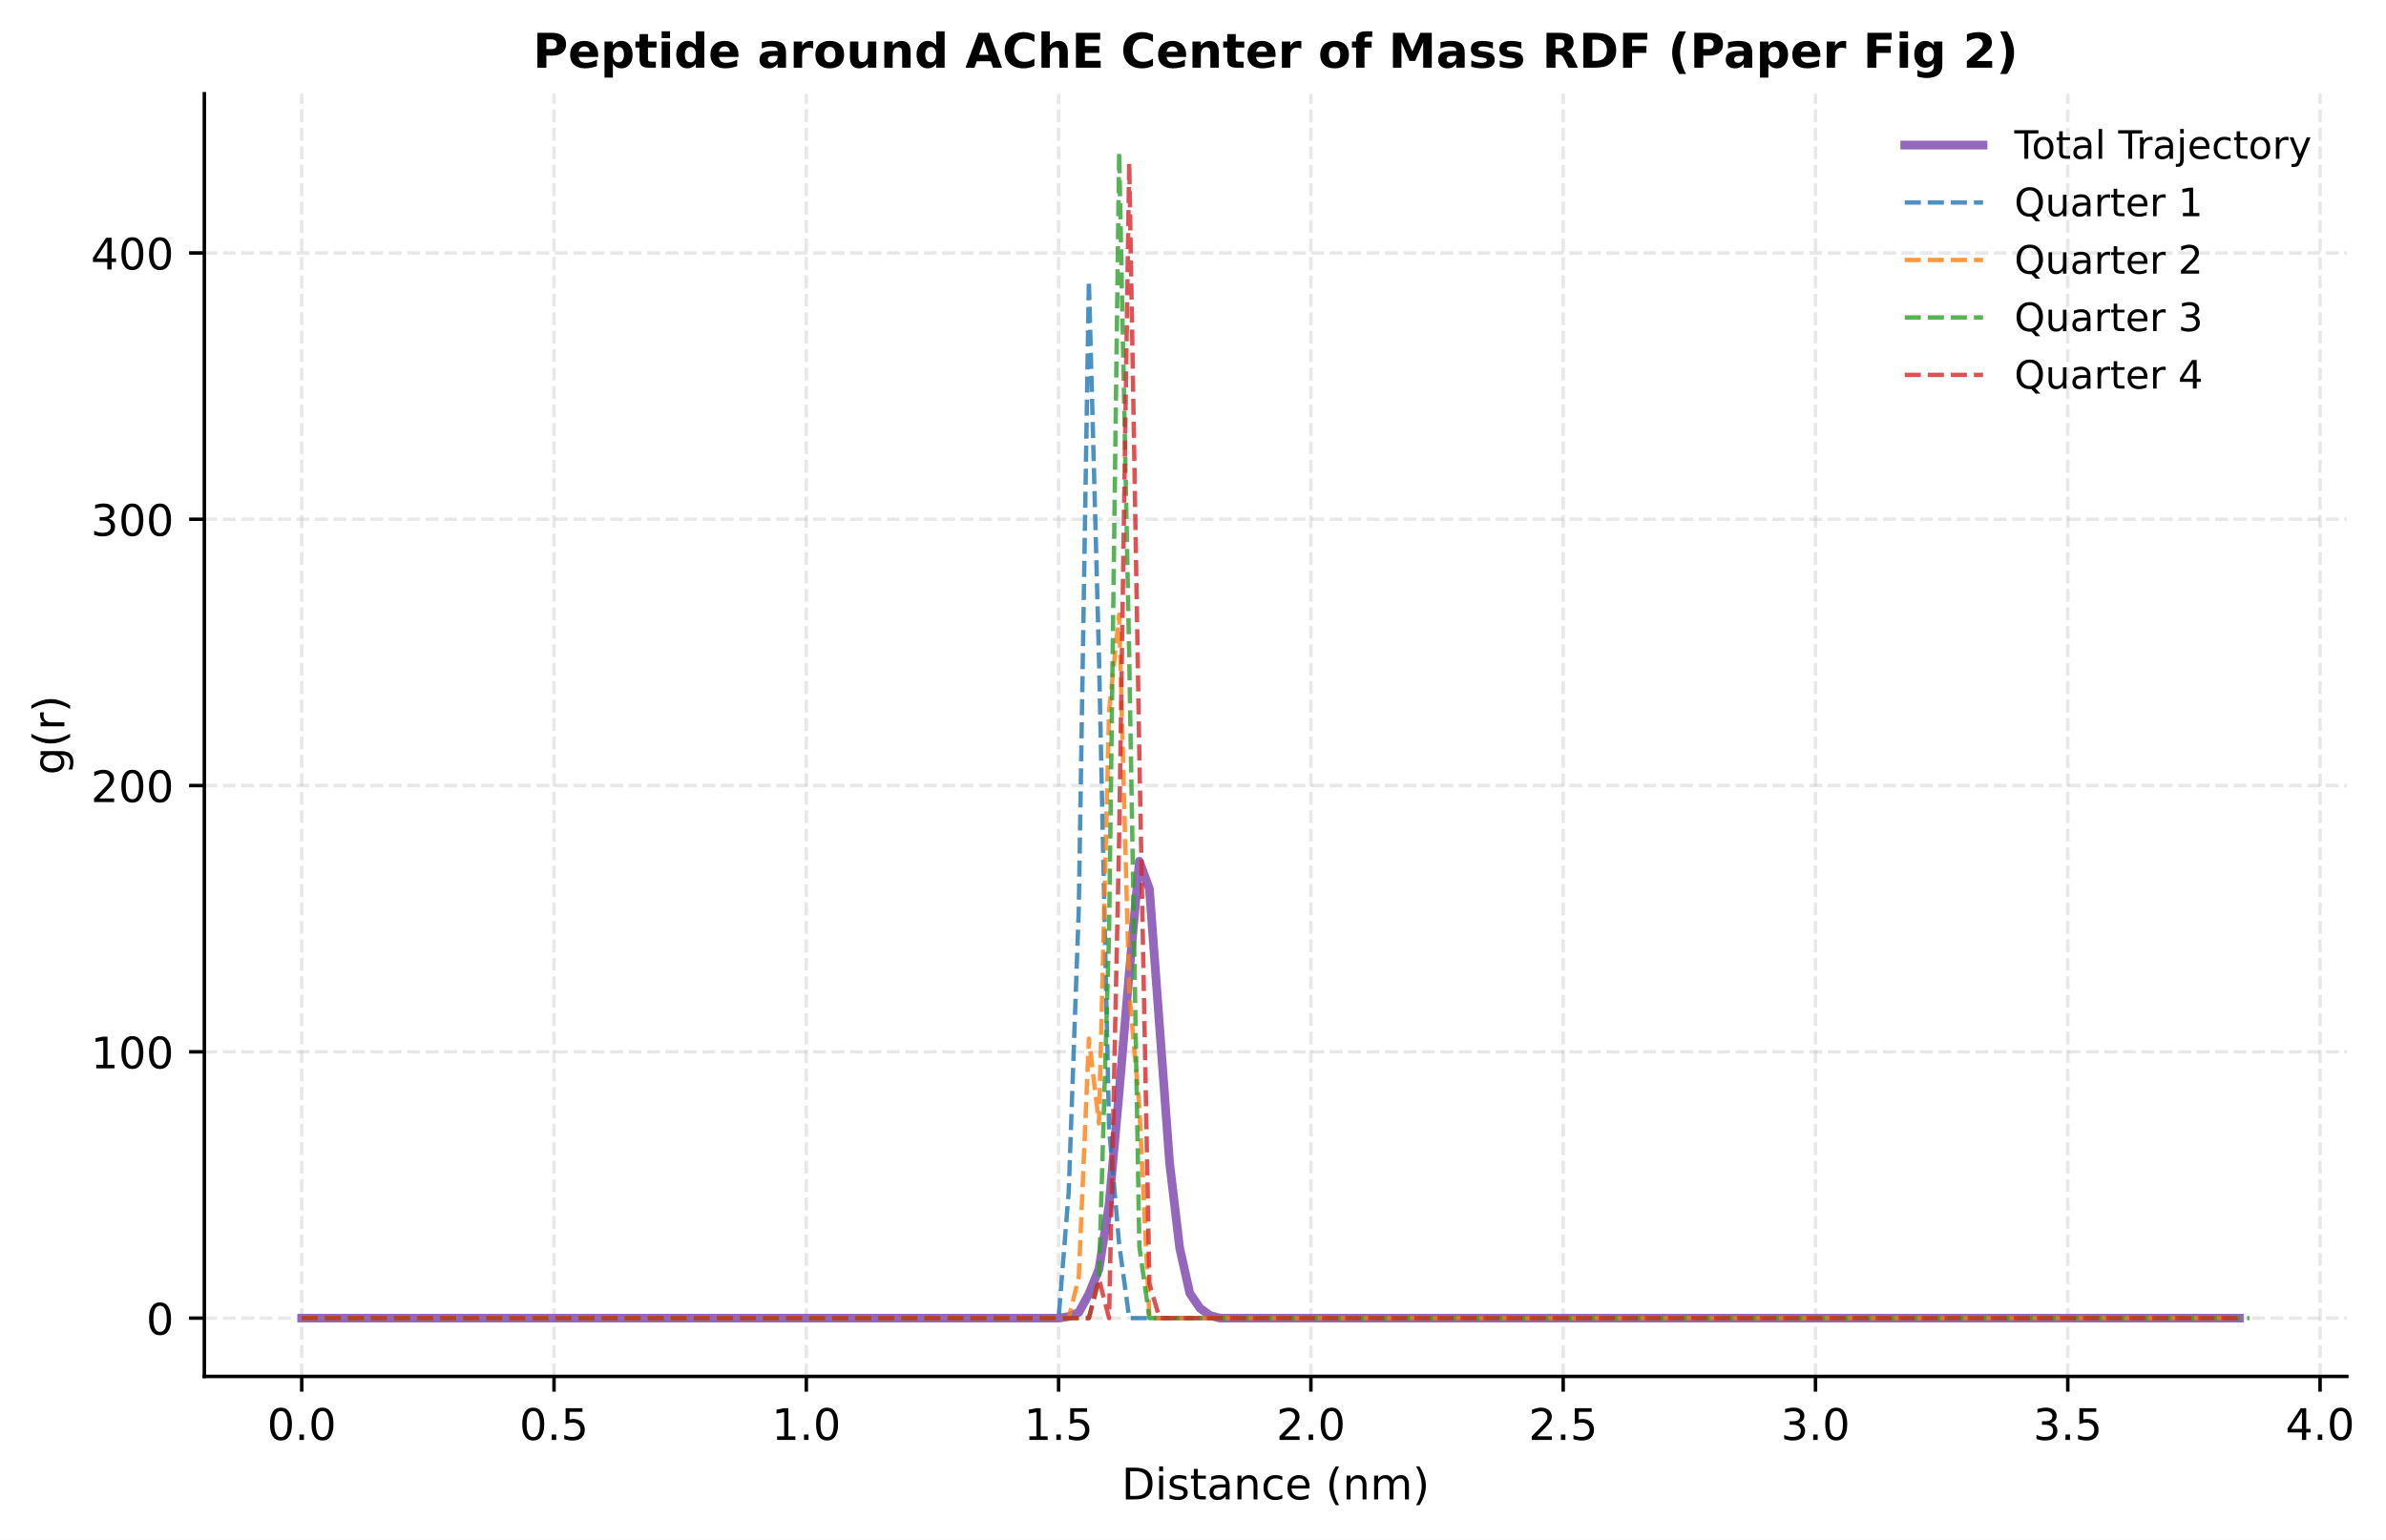
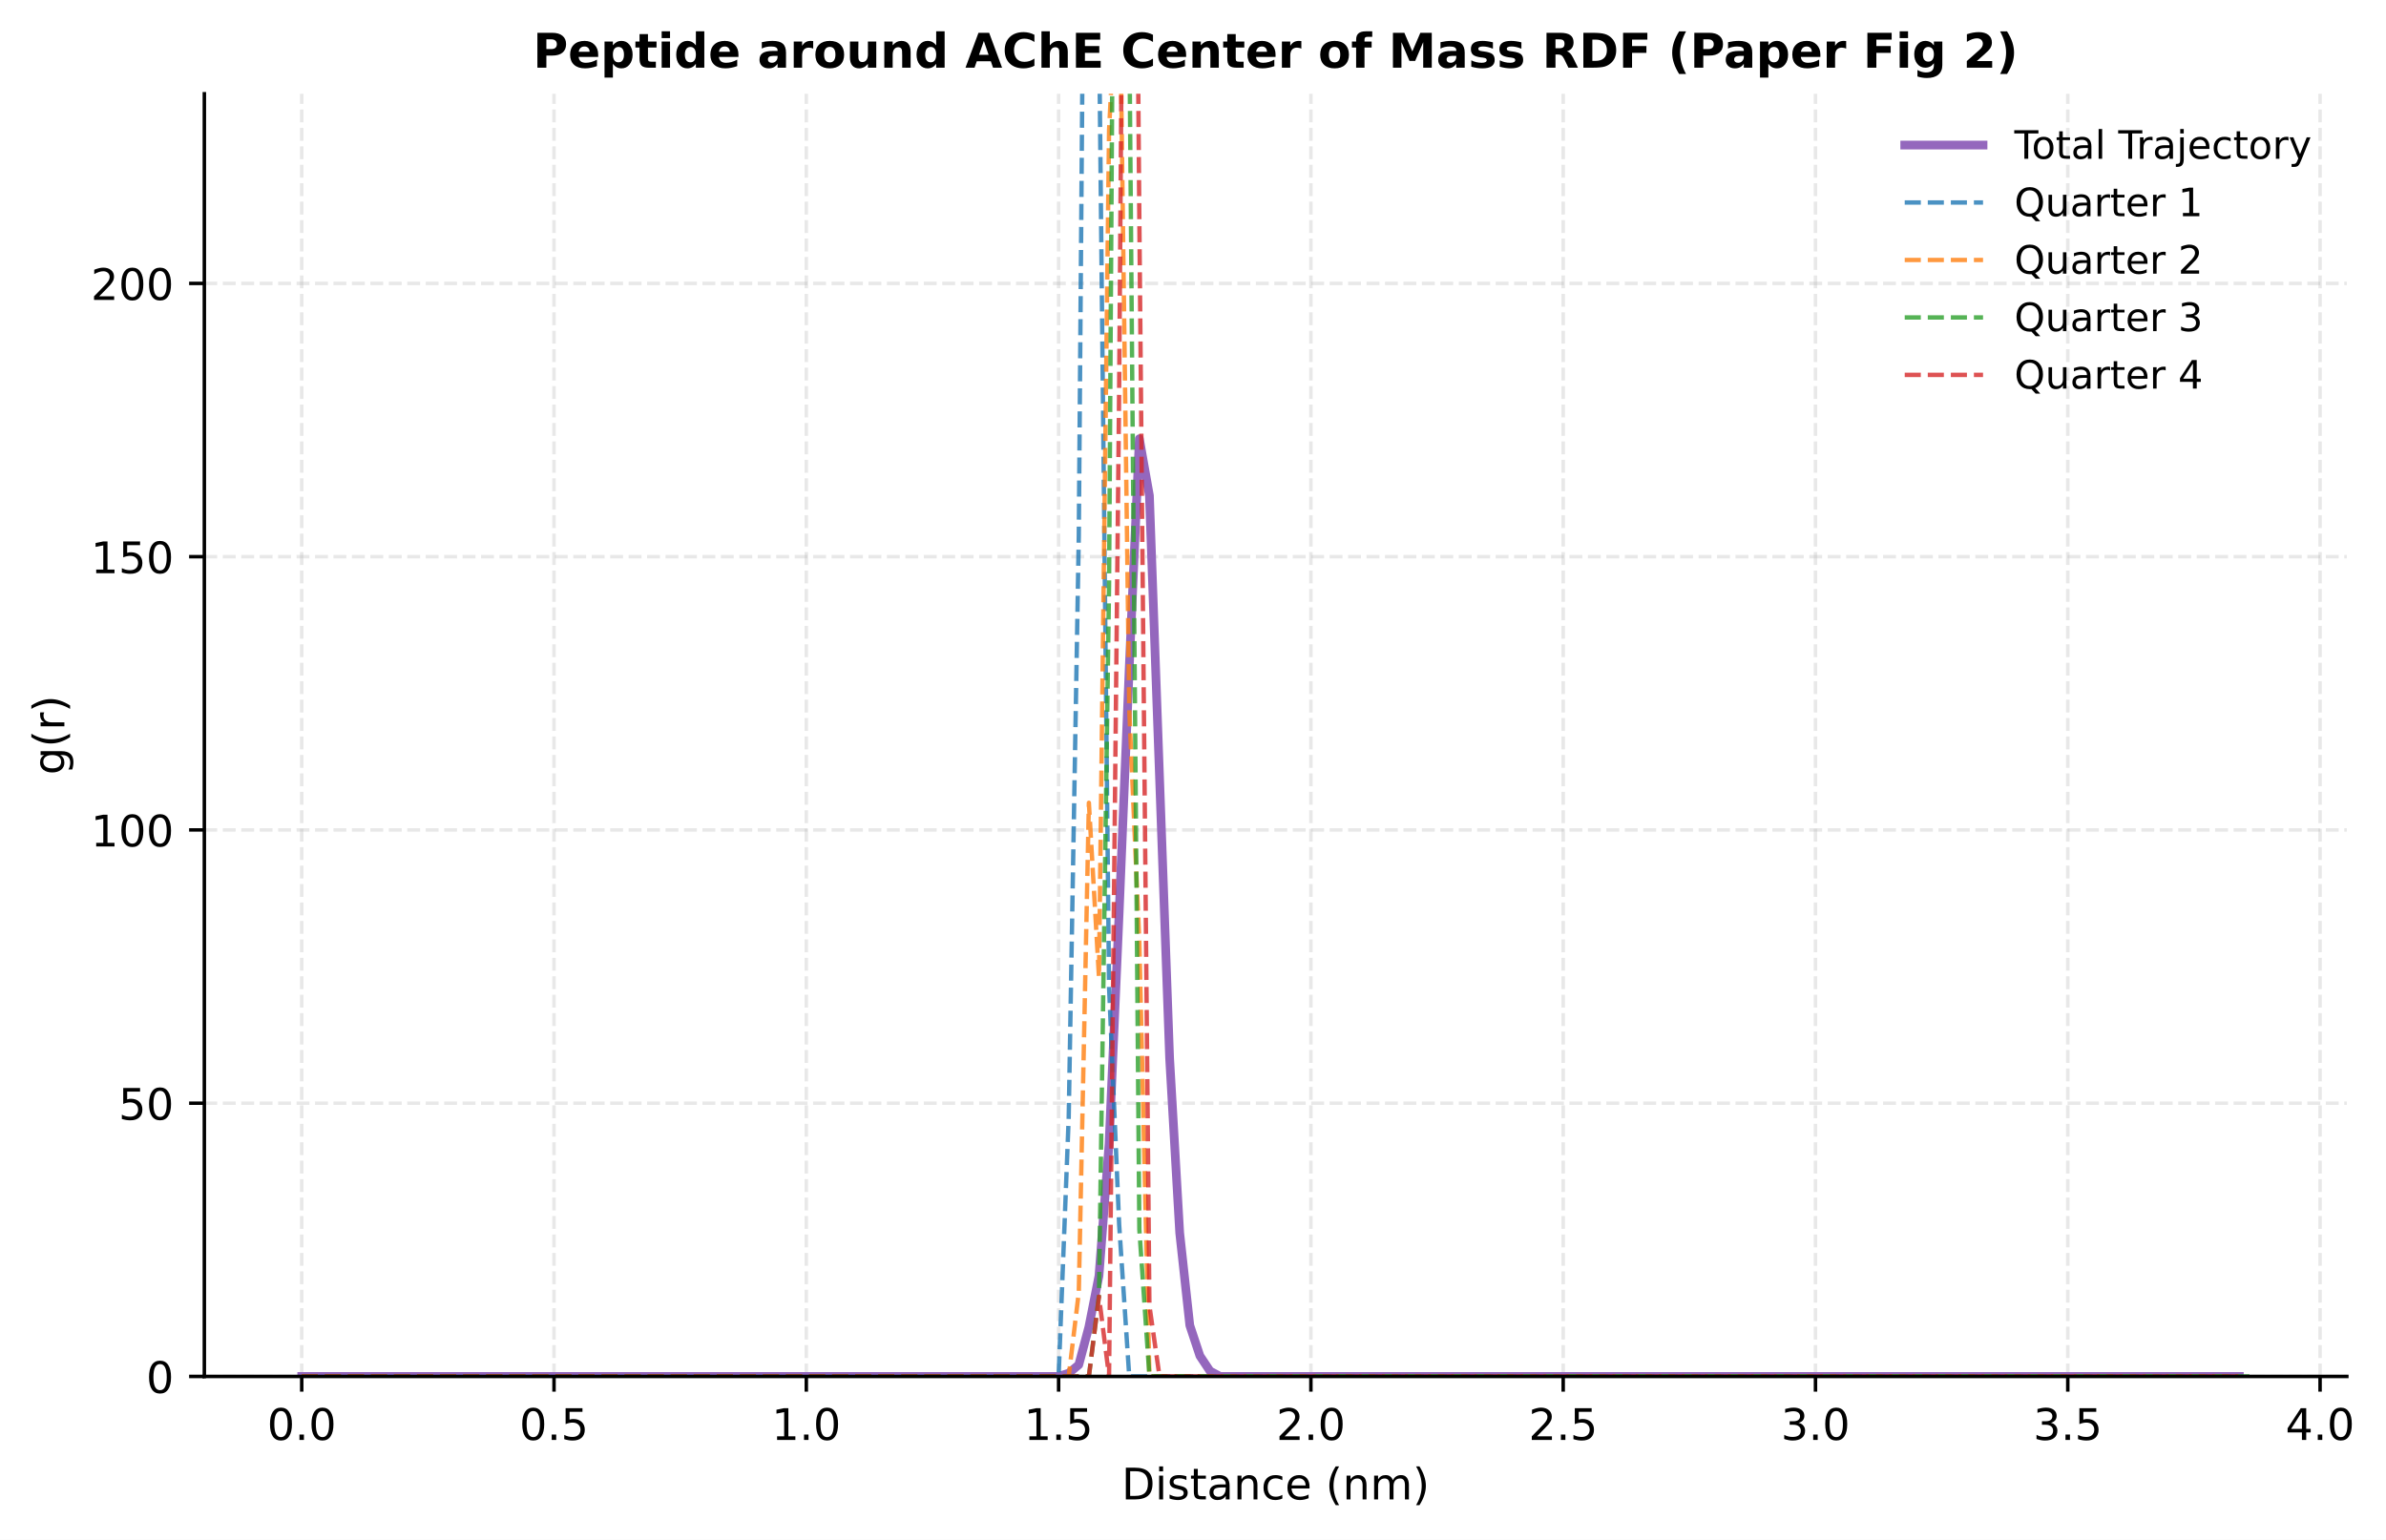
<svg xmlns="http://www.w3.org/2000/svg" xmlns:xlink="http://www.w3.org/1999/xlink" width="548.4pt" height="354pt" viewBox="0 0 548.4 354" version="1.1">
  <defs>
    <style type="text/css">*{stroke-linejoin: round; stroke-linecap: butt}</style>
  </defs>
  <g id="figure_1">
    <g id="patch_1">
      <path d="M 0 354  L 548.4 354  L 548.4 0  L 0 0  z " style="fill: #ffffff" />
    </g>
    <g id="axes_1">
      <g id="patch_2">
        <path d="M 46.966 316.443  L 539.395 316.443  L 539.395 21.558  L 46.966 21.558  z " style="fill: #ffffff" />
      </g>
      <g id="matplotlib.axis_1">
        <g id="xtick_1">
          <g id="line2d_1">
-             <path d="M 69.349 316.443  L 69.349 21.558  " clip-path="url(#pb5855a6ee6)" style="fill: none; stroke-dasharray: 2.96,1.28; stroke-dashoffset: 0; stroke: #b0b0b0; stroke-opacity: 0.3; stroke-width: 0.8" />
+             <path d="M 69.349 316.443  L 69.349 21.558  " clip-path="url(#pcc5f8fe5dd)" style="fill: none; stroke-dasharray: 2.96,1.28; stroke-dashoffset: 0; stroke: #b0b0b0; stroke-opacity: 0.3; stroke-width: 0.8" />
          </g>
          <g id="line2d_2">
            <defs>
-               <path id="mdcc3c07887" d="M 0 0  L 0 3.5  " style="stroke: #000000; stroke-width: 0.8" />
+               <path id="ma25ef4ce4c" d="M 0 0  L 0 3.5  " style="stroke: #000000; stroke-width: 0.8" />
            </defs>
            <g>
-               <use xlink:href="#mdcc3c07887" x="69.349" y="316.443" style="stroke: #000000; stroke-width: 0.8" />
+               <use xlink:href="#ma25ef4ce4c" x="69.349" y="316.443" style="stroke: #000000; stroke-width: 0.8" />
            </g>
          </g>
          <g id="text_1">
            <text style="font-size: 10px; font-family: 'DejaVu Sans'; text-anchor: middle" x="69.349" y="331.042" transform="rotate(-0 69.34876 331.0417)">0.0</text>
          </g>
        </g>
        <g id="xtick_2">
          <g id="line2d_3">
-             <path d="M 127.336 316.443  L 127.336 21.558  " clip-path="url(#pb5855a6ee6)" style="fill: none; stroke-dasharray: 2.96,1.28; stroke-dashoffset: 0; stroke: #b0b0b0; stroke-opacity: 0.3; stroke-width: 0.8" />
+             <path d="M 127.336 316.443  L 127.336 21.558  " clip-path="url(#pcc5f8fe5dd)" style="fill: none; stroke-dasharray: 2.96,1.28; stroke-dashoffset: 0; stroke: #b0b0b0; stroke-opacity: 0.3; stroke-width: 0.8" />
          </g>
          <g id="line2d_4">
            <g>
-               <use xlink:href="#mdcc3c07887" x="127.336" y="316.443" style="stroke: #000000; stroke-width: 0.8" />
+               <use xlink:href="#ma25ef4ce4c" x="127.336" y="316.443" style="stroke: #000000; stroke-width: 0.8" />
            </g>
          </g>
          <g id="text_2">
            <text style="font-size: 10px; font-family: 'DejaVu Sans'; text-anchor: middle" x="127.336" y="331.042" transform="rotate(-0 127.3362 331.0417)">0.5</text>
          </g>
        </g>
        <g id="xtick_3">
          <g id="line2d_5">
-             <path d="M 185.324 316.443  L 185.324 21.558  " clip-path="url(#pb5855a6ee6)" style="fill: none; stroke-dasharray: 2.96,1.28; stroke-dashoffset: 0; stroke: #b0b0b0; stroke-opacity: 0.3; stroke-width: 0.8" />
+             <path d="M 185.324 316.443  L 185.324 21.558  " clip-path="url(#pcc5f8fe5dd)" style="fill: none; stroke-dasharray: 2.96,1.28; stroke-dashoffset: 0; stroke: #b0b0b0; stroke-opacity: 0.3; stroke-width: 0.8" />
          </g>
          <g id="line2d_6">
            <g>
-               <use xlink:href="#mdcc3c07887" x="185.324" y="316.443" style="stroke: #000000; stroke-width: 0.8" />
+               <use xlink:href="#ma25ef4ce4c" x="185.324" y="316.443" style="stroke: #000000; stroke-width: 0.8" />
            </g>
          </g>
          <g id="text_3">
            <text style="font-size: 10px; font-family: 'DejaVu Sans'; text-anchor: middle" x="185.324" y="331.042" transform="rotate(-0 185.3236 331.0417)">1.0</text>
          </g>
        </g>
        <g id="xtick_4">
          <g id="line2d_7">
-             <path d="M 243.311 316.443  L 243.311 21.558  " clip-path="url(#pb5855a6ee6)" style="fill: none; stroke-dasharray: 2.96,1.28; stroke-dashoffset: 0; stroke: #b0b0b0; stroke-opacity: 0.3; stroke-width: 0.8" />
+             <path d="M 243.311 316.443  L 243.311 21.558  " clip-path="url(#pcc5f8fe5dd)" style="fill: none; stroke-dasharray: 2.96,1.28; stroke-dashoffset: 0; stroke: #b0b0b0; stroke-opacity: 0.3; stroke-width: 0.8" />
          </g>
          <g id="line2d_8">
            <g>
-               <use xlink:href="#mdcc3c07887" x="243.311" y="316.443" style="stroke: #000000; stroke-width: 0.8" />
+               <use xlink:href="#ma25ef4ce4c" x="243.311" y="316.443" style="stroke: #000000; stroke-width: 0.8" />
            </g>
          </g>
          <g id="text_4">
            <text style="font-size: 10px; font-family: 'DejaVu Sans'; text-anchor: middle" x="243.311" y="331.042" transform="rotate(-0 243.311 331.0417)">1.5</text>
          </g>
        </g>
        <g id="xtick_5">
          <g id="line2d_9">
-             <path d="M 301.298 316.443  L 301.298 21.558  " clip-path="url(#pb5855a6ee6)" style="fill: none; stroke-dasharray: 2.96,1.28; stroke-dashoffset: 0; stroke: #b0b0b0; stroke-opacity: 0.3; stroke-width: 0.8" />
+             <path d="M 301.298 316.443  L 301.298 21.558  " clip-path="url(#pcc5f8fe5dd)" style="fill: none; stroke-dasharray: 2.96,1.28; stroke-dashoffset: 0; stroke: #b0b0b0; stroke-opacity: 0.3; stroke-width: 0.8" />
          </g>
          <g id="line2d_10">
            <g>
-               <use xlink:href="#mdcc3c07887" x="301.298" y="316.443" style="stroke: #000000; stroke-width: 0.8" />
+               <use xlink:href="#ma25ef4ce4c" x="301.298" y="316.443" style="stroke: #000000; stroke-width: 0.8" />
            </g>
          </g>
          <g id="text_5">
            <text style="font-size: 10px; font-family: 'DejaVu Sans'; text-anchor: middle" x="301.298" y="331.042" transform="rotate(-0 301.2984 331.0417)">2.0</text>
          </g>
        </g>
        <g id="xtick_6">
          <g id="line2d_11">
-             <path d="M 359.286 316.443  L 359.286 21.558  " clip-path="url(#pb5855a6ee6)" style="fill: none; stroke-dasharray: 2.96,1.28; stroke-dashoffset: 0; stroke: #b0b0b0; stroke-opacity: 0.3; stroke-width: 0.8" />
+             <path d="M 359.286 316.443  L 359.286 21.558  " clip-path="url(#pcc5f8fe5dd)" style="fill: none; stroke-dasharray: 2.96,1.28; stroke-dashoffset: 0; stroke: #b0b0b0; stroke-opacity: 0.3; stroke-width: 0.8" />
          </g>
          <g id="line2d_12">
            <g>
-               <use xlink:href="#mdcc3c07887" x="359.286" y="316.443" style="stroke: #000000; stroke-width: 0.8" />
+               <use xlink:href="#ma25ef4ce4c" x="359.286" y="316.443" style="stroke: #000000; stroke-width: 0.8" />
            </g>
          </g>
          <g id="text_6">
            <text style="font-size: 10px; font-family: 'DejaVu Sans'; text-anchor: middle" x="359.286" y="331.042" transform="rotate(-0 359.2858 331.0417)">2.5</text>
          </g>
        </g>
        <g id="xtick_7">
          <g id="line2d_13">
-             <path d="M 417.273 316.443  L 417.273 21.558  " clip-path="url(#pb5855a6ee6)" style="fill: none; stroke-dasharray: 2.96,1.28; stroke-dashoffset: 0; stroke: #b0b0b0; stroke-opacity: 0.3; stroke-width: 0.8" />
+             <path d="M 417.273 316.443  L 417.273 21.558  " clip-path="url(#pcc5f8fe5dd)" style="fill: none; stroke-dasharray: 2.96,1.28; stroke-dashoffset: 0; stroke: #b0b0b0; stroke-opacity: 0.3; stroke-width: 0.8" />
          </g>
          <g id="line2d_14">
            <g>
-               <use xlink:href="#mdcc3c07887" x="417.273" y="316.443" style="stroke: #000000; stroke-width: 0.8" />
+               <use xlink:href="#ma25ef4ce4c" x="417.273" y="316.443" style="stroke: #000000; stroke-width: 0.8" />
            </g>
          </g>
          <g id="text_7">
            <text style="font-size: 10px; font-family: 'DejaVu Sans'; text-anchor: middle" x="417.273" y="331.042" transform="rotate(-0 417.2732 331.0417)">3.0</text>
          </g>
        </g>
        <g id="xtick_8">
          <g id="line2d_15">
-             <path d="M 475.261 316.443  L 475.261 21.558  " clip-path="url(#pb5855a6ee6)" style="fill: none; stroke-dasharray: 2.96,1.28; stroke-dashoffset: 0; stroke: #b0b0b0; stroke-opacity: 0.3; stroke-width: 0.8" />
+             <path d="M 475.261 316.443  L 475.261 21.558  " clip-path="url(#pcc5f8fe5dd)" style="fill: none; stroke-dasharray: 2.96,1.28; stroke-dashoffset: 0; stroke: #b0b0b0; stroke-opacity: 0.3; stroke-width: 0.8" />
          </g>
          <g id="line2d_16">
            <g>
-               <use xlink:href="#mdcc3c07887" x="475.261" y="316.443" style="stroke: #000000; stroke-width: 0.8" />
+               <use xlink:href="#ma25ef4ce4c" x="475.261" y="316.443" style="stroke: #000000; stroke-width: 0.8" />
            </g>
          </g>
          <g id="text_8">
            <text style="font-size: 10px; font-family: 'DejaVu Sans'; text-anchor: middle" x="475.261" y="331.042" transform="rotate(-0 475.2606 331.0417)">3.5</text>
          </g>
        </g>
        <g id="xtick_9">
          <g id="line2d_17">
-             <path d="M 533.248 316.443  L 533.248 21.558  " clip-path="url(#pb5855a6ee6)" style="fill: none; stroke-dasharray: 2.96,1.28; stroke-dashoffset: 0; stroke: #b0b0b0; stroke-opacity: 0.3; stroke-width: 0.8" />
+             <path d="M 533.248 316.443  L 533.248 21.558  " clip-path="url(#pcc5f8fe5dd)" style="fill: none; stroke-dasharray: 2.96,1.28; stroke-dashoffset: 0; stroke: #b0b0b0; stroke-opacity: 0.3; stroke-width: 0.8" />
          </g>
          <g id="line2d_18">
            <g>
-               <use xlink:href="#mdcc3c07887" x="533.248" y="316.443" style="stroke: #000000; stroke-width: 0.8" />
+               <use xlink:href="#ma25ef4ce4c" x="533.248" y="316.443" style="stroke: #000000; stroke-width: 0.8" />
            </g>
          </g>
          <g id="text_9">
            <text style="font-size: 10px; font-family: 'DejaVu Sans'; text-anchor: middle" x="533.248" y="331.042" transform="rotate(-0 533.248 331.0417)">4.0</text>
          </g>
        </g>
        <g id="text_10">
          <text style="font-size: 10px; font-family: 'DejaVu Sans'; text-anchor: middle" x="293.18" y="344.72" transform="rotate(-0 293.1801 344.7198)">Distance (nm)</text>
        </g>
      </g>
      <g id="matplotlib.axis_2">
        <g id="ytick_1">
          <g id="line2d_19">
-             <path d="M 46.966 303.039  L 539.395 303.039  " clip-path="url(#pb5855a6ee6)" style="fill: none; stroke-dasharray: 2.96,1.28; stroke-dashoffset: 0; stroke: #b0b0b0; stroke-opacity: 0.3; stroke-width: 0.8" />
+             <path d="M 46.966 316.443  L 539.395 316.443  " clip-path="url(#pcc5f8fe5dd)" style="fill: none; stroke-dasharray: 2.96,1.28; stroke-dashoffset: 0; stroke: #b0b0b0; stroke-opacity: 0.3; stroke-width: 0.8" />
          </g>
          <g id="line2d_20">
            <defs>
-               <path id="meeed6d0082" d="M 0 0  L -3.5 0  " style="stroke: #000000; stroke-width: 0.8" />
+               <path id="mcdfaa3ab0c" d="M 0 0  L -3.5 0  " style="stroke: #000000; stroke-width: 0.8" />
            </defs>
            <g>
-               <use xlink:href="#meeed6d0082" x="46.966" y="303.039" style="stroke: #000000; stroke-width: 0.8" />
+               <use xlink:href="#mcdfaa3ab0c" x="46.966" y="316.443" style="stroke: #000000; stroke-width: 0.8" />
            </g>
          </g>
          <g id="text_11">
-             <text style="font-size: 10px; font-family: 'DejaVu Sans'; text-anchor: end" x="39.966" y="306.839" transform="rotate(-0 39.96563 306.8386)">0</text>
+             <text style="font-size: 10px; font-family: 'DejaVu Sans'; text-anchor: end" x="39.966" y="320.242" transform="rotate(-0 39.96563 320.2425)">0</text>
          </g>
        </g>
        <g id="ytick_2">
          <g id="line2d_21">
-             <path d="M 46.966 241.819  L 539.395 241.819  " clip-path="url(#pb5855a6ee6)" style="fill: none; stroke-dasharray: 2.96,1.28; stroke-dashoffset: 0; stroke: #b0b0b0; stroke-opacity: 0.3; stroke-width: 0.8" />
+             <path d="M 46.966 253.622  L 539.395 253.622  " clip-path="url(#pcc5f8fe5dd)" style="fill: none; stroke-dasharray: 2.96,1.28; stroke-dashoffset: 0; stroke: #b0b0b0; stroke-opacity: 0.3; stroke-width: 0.8" />
          </g>
          <g id="line2d_22">
            <g>
-               <use xlink:href="#meeed6d0082" x="46.966" y="241.819" style="stroke: #000000; stroke-width: 0.8" />
+               <use xlink:href="#mcdfaa3ab0c" x="46.966" y="253.622" style="stroke: #000000; stroke-width: 0.8" />
            </g>
          </g>
          <g id="text_12">
-             <text style="font-size: 10px; font-family: 'DejaVu Sans'; text-anchor: end" x="39.966" y="245.618" transform="rotate(-0 39.96563 245.6177)">100</text>
+             <text style="font-size: 10px; font-family: 'DejaVu Sans'; text-anchor: end" x="39.966" y="257.421" transform="rotate(-0 39.96563 257.4208)">50</text>
          </g>
        </g>
        <g id="ytick_3">
          <g id="line2d_23">
-             <path d="M 46.966 180.598  L 539.395 180.598  " clip-path="url(#pb5855a6ee6)" style="fill: none; stroke-dasharray: 2.96,1.28; stroke-dashoffset: 0; stroke: #b0b0b0; stroke-opacity: 0.3; stroke-width: 0.8" />
+             <path d="M 46.966 190.8  L 539.395 190.8  " clip-path="url(#pcc5f8fe5dd)" style="fill: none; stroke-dasharray: 2.96,1.28; stroke-dashoffset: 0; stroke: #b0b0b0; stroke-opacity: 0.3; stroke-width: 0.8" />
          </g>
          <g id="line2d_24">
            <g>
-               <use xlink:href="#meeed6d0082" x="46.966" y="180.598" style="stroke: #000000; stroke-width: 0.8" />
+               <use xlink:href="#mcdfaa3ab0c" x="46.966" y="190.8" style="stroke: #000000; stroke-width: 0.8" />
            </g>
          </g>
          <g id="text_13">
-             <text style="font-size: 10px; font-family: 'DejaVu Sans'; text-anchor: end" x="39.966" y="184.397" transform="rotate(-0 39.96563 184.3968)">200</text>
+             <text style="font-size: 10px; font-family: 'DejaVu Sans'; text-anchor: end" x="39.966" y="194.599" transform="rotate(-0 39.96563 194.5991)">100</text>
          </g>
        </g>
        <g id="ytick_4">
          <g id="line2d_25">
-             <path d="M 46.966 119.377  L 539.395 119.377  " clip-path="url(#pb5855a6ee6)" style="fill: none; stroke-dasharray: 2.96,1.28; stroke-dashoffset: 0; stroke: #b0b0b0; stroke-opacity: 0.3; stroke-width: 0.8" />
+             <path d="M 46.966 127.978  L 539.395 127.978  " clip-path="url(#pcc5f8fe5dd)" style="fill: none; stroke-dasharray: 2.96,1.28; stroke-dashoffset: 0; stroke: #b0b0b0; stroke-opacity: 0.3; stroke-width: 0.8" />
          </g>
          <g id="line2d_26">
            <g>
-               <use xlink:href="#meeed6d0082" x="46.966" y="119.377" style="stroke: #000000; stroke-width: 0.8" />
+               <use xlink:href="#mcdfaa3ab0c" x="46.966" y="127.978" style="stroke: #000000; stroke-width: 0.8" />
            </g>
          </g>
          <g id="text_14">
-             <text style="font-size: 10px; font-family: 'DejaVu Sans'; text-anchor: end" x="39.966" y="123.176" transform="rotate(-0 39.96563 123.1759)">300</text>
+             <text style="font-size: 10px; font-family: 'DejaVu Sans'; text-anchor: end" x="39.966" y="131.777" transform="rotate(-0 39.96563 131.7774)">150</text>
          </g>
        </g>
        <g id="ytick_5">
          <g id="line2d_27">
-             <path d="M 46.966 58.156  L 539.395 58.156  " clip-path="url(#pb5855a6ee6)" style="fill: none; stroke-dasharray: 2.96,1.28; stroke-dashoffset: 0; stroke: #b0b0b0; stroke-opacity: 0.3; stroke-width: 0.8" />
+             <path d="M 46.966 65.157  L 539.395 65.157  " clip-path="url(#pcc5f8fe5dd)" style="fill: none; stroke-dasharray: 2.96,1.28; stroke-dashoffset: 0; stroke: #b0b0b0; stroke-opacity: 0.3; stroke-width: 0.8" />
          </g>
          <g id="line2d_28">
            <g>
-               <use xlink:href="#meeed6d0082" x="46.966" y="58.156" style="stroke: #000000; stroke-width: 0.8" />
+               <use xlink:href="#mcdfaa3ab0c" x="46.966" y="65.157" style="stroke: #000000; stroke-width: 0.8" />
            </g>
          </g>
          <g id="text_15">
-             <text style="font-size: 10px; font-family: 'DejaVu Sans'; text-anchor: end" x="39.966" y="61.955" transform="rotate(-0 39.96563 61.955)">400</text>
+             <text style="font-size: 10px; font-family: 'DejaVu Sans'; text-anchor: end" x="39.966" y="68.956" transform="rotate(-0 39.96563 68.95575)">200</text>
          </g>
        </g>
        <g id="text_16">
          <text style="font-size: 10px; font-family: 'DejaVu Sans'; text-anchor: middle" x="14.798" y="169.001" transform="rotate(-90 14.79844 169.0008)">g(r)</text>
        </g>
      </g>
      <g id="line2d_29">
-         <path d="M 69.349 303.039  L 243.311 303.039  L 245.63 302.674  L 247.95 301.735  L 250.269 297.491  L 252.589 291.771  L 254.908 276.997  L 257.228 251.054  L 259.547 223.657  L 261.867 197.996  L 264.186 204.37  L 268.825 267.383  L 271.145 286.966  L 273.464 297.318  L 275.784 300.731  L 278.103 302.432  L 280.423 303.039  L 514.692 303.039  L 514.692 303.039  " clip-path="url(#pb5855a6ee6)" style="fill: none; stroke: #9467bd; stroke-width: 2; stroke-linecap: square" />
+         <path d="M 69.349 316.443  L 243.311 316.443  L 245.63 315.694  L 247.95 313.766  L 250.269 305.057  L 252.589 293.318  L 254.908 262.997  L 257.228 209.754  L 259.547 153.527  L 261.867 100.863  L 264.186 113.944  L 268.825 243.265  L 271.145 283.455  L 273.464 304.702  L 275.784 311.706  L 278.103 315.196  L 280.423 316.443  L 514.692 316.443  L 514.692 316.443  " clip-path="url(#pcc5f8fe5dd)" style="fill: none; stroke: #9467bd; stroke-width: 2; stroke-linecap: square" />
      </g>
      <g id="line2d_30">
-         <path d="M 69.349 303.039  L 243.311 303.039  L 245.63 274.046  L 247.95 208.889  L 250.269 64.485  L 252.589 150.985  L 254.908 259.428  L 257.228 286.023  L 259.547 303.039  L 514.692 303.039  L 514.692 303.039  " clip-path="url(#pb5855a6ee6)" style="fill: none; stroke-dasharray: 3.7,1.6; stroke-dashoffset: 0; stroke: #1f77b4; stroke-opacity: 0.8" />
+         <path d="M 69.349 316.443  L 243.311 316.443  L 245.63 256.94  L 247.95 123.218  L 248.922 -1  M 252.519 -1  L 252.589 4.382  L 254.908 226.941  L 257.228 281.521  L 259.547 316.443  L 514.692 316.443  L 514.692 316.443  " clip-path="url(#pcc5f8fe5dd)" style="fill: none; stroke-dasharray: 3.7,1.6; stroke-dashoffset: 0; stroke: #1f77b4; stroke-opacity: 0.8" />
      </g>
      <g id="line2d_31">
-         <path d="M 69.349 303.039  L 245.63 303.039  L 247.95 293.619  L 250.269 238.777  L 252.589 258.292  L 254.908 163.405  L 257.228 141.293  L 259.547 228.28  L 261.867 254.393  L 264.186 303.039  L 514.692 303.039  L 514.692 303.039  " clip-path="url(#pb5855a6ee6)" style="fill: none; stroke-dasharray: 3.7,1.6; stroke-dashoffset: 0; stroke: #ff7f0e; stroke-opacity: 0.8" />
+         <path d="M 69.349 316.443  L 245.63 316.443  L 247.95 297.11  L 250.269 184.558  L 252.589 224.609  L 254.908 29.873  L 256.486 -1  M 257.416 -1  L 259.547 163.015  L 261.867 216.607  L 264.186 316.443  L 514.692 316.443  L 514.692 316.443  " clip-path="url(#pcc5f8fe5dd)" style="fill: none; stroke-dasharray: 3.7,1.6; stroke-dashoffset: 0; stroke: #ff7f0e; stroke-opacity: 0.8" />
      </g>
      <g id="line2d_32">
-         <path d="M 69.349 303.039  L 250.269 303.039  L 252.589 293.948  L 254.908 214.387  L 257.228 34.962  L 259.547 151.155  L 261.867 286.568  L 264.186 303.039  L 517.011 303.039  L 517.011 303.039  " clip-path="url(#pb5855a6ee6)" style="fill: none; stroke-dasharray: 3.7,1.6; stroke-dashoffset: 0; stroke: #2ca02c; stroke-opacity: 0.8" />
+         <path d="M 69.349 316.443  L 250.269 316.443  L 252.589 297.786  L 254.908 134.503  L 255.762 -1  M 259.492 -1  L 259.547 4.731  L 261.867 282.638  L 264.186 316.443  L 517.011 316.443  L 517.011 316.443  " clip-path="url(#pcc5f8fe5dd)" style="fill: none; stroke-dasharray: 3.7,1.6; stroke-dashoffset: 0; stroke: #2ca02c; stroke-opacity: 0.8" />
      </g>
      <g id="line2d_33">
-         <path d="M 69.349 303.039  L 250.269 303.039  L 252.589 294.095  L 254.908 303.039  L 257.228 192.433  L 259.547 37.377  L 261.867 173.39  L 264.186 295.128  L 266.506 303.039  L 514.692 303.039  L 514.692 303.039  " clip-path="url(#pb5855a6ee6)" style="fill: none; stroke-dasharray: 3.7,1.6; stroke-dashoffset: 0; stroke: #d62728; stroke-opacity: 0.8" />
+         <path d="M 69.349 316.443  L 250.269 316.443  L 252.589 298.087  L 254.908 316.443  L 257.228 89.446  L 257.887 -1  M 261.44 -1  L 261.867 50.364  L 264.186 300.207  L 266.506 316.443  L 514.692 316.443  L 514.692 316.443  " clip-path="url(#pcc5f8fe5dd)" style="fill: none; stroke-dasharray: 3.7,1.6; stroke-dashoffset: 0; stroke: #d62728; stroke-opacity: 0.8" />
      </g>
      <g id="patch_3">
        <path d="M 46.966 316.443  L 46.966 21.558  " style="fill: none; stroke: #000000; stroke-width: 0.8; stroke-linejoin: miter; stroke-linecap: square" />
      </g>
      <g id="patch_4">
        <path d="M 46.966 316.443  L 539.395 316.443  " style="fill: none; stroke: #000000; stroke-width: 0.8; stroke-linejoin: miter; stroke-linecap: square" />
      </g>
      <g id="text_17">
        <text style="font-weight: 700; font-size: 11px; font-family: 'DejaVu Sans'; text-anchor: middle" x="293.18" y="15.558" transform="rotate(-0 293.1801 15.55828)">Peptide around AChE Center of Mass RDF (Paper Fig 2)</text>
      </g>
      <g id="legend_1">
        <g id="line2d_34">
          <path d="M 437.783 33.347  L 446.783 33.347  L 455.783 33.347  " style="fill: none; stroke: #9467bd; stroke-width: 2; stroke-linecap: square" />
        </g>
        <g id="text_18">
          <text style="font-size: 9px; font-family: 'DejaVu Sans'; text-anchor: start" x="462.983" y="36.497" transform="rotate(-0 462.9832 36.49688)">Total Trajectory</text>
        </g>
        <g id="line2d_35">
          <path d="M 437.783 46.557  L 446.783 46.557  L 455.783 46.557  " style="fill: none; stroke-dasharray: 3.7,1.6; stroke-dashoffset: 0; stroke: #1f77b4; stroke-opacity: 0.8" />
        </g>
        <g id="text_19">
          <text style="font-size: 9px; font-family: 'DejaVu Sans'; text-anchor: start" x="462.983" y="49.707" transform="rotate(-0 462.9832 49.70719)">Quarter 1</text>
        </g>
        <g id="line2d_36">
          <path d="M 437.783 59.767  L 446.783 59.767  L 455.783 59.767  " style="fill: none; stroke-dasharray: 3.7,1.6; stroke-dashoffset: 0; stroke: #ff7f0e; stroke-opacity: 0.8" />
        </g>
        <g id="text_20">
          <text style="font-size: 9px; font-family: 'DejaVu Sans'; text-anchor: start" x="462.983" y="62.917" transform="rotate(-0 462.9832 62.9175)">Quarter 2</text>
        </g>
        <g id="line2d_37">
          <path d="M 437.783 72.978  L 446.783 72.978  L 455.783 72.978  " style="fill: none; stroke-dasharray: 3.7,1.6; stroke-dashoffset: 0; stroke: #2ca02c; stroke-opacity: 0.8" />
        </g>
        <g id="text_21">
          <text style="font-size: 9px; font-family: 'DejaVu Sans'; text-anchor: start" x="462.983" y="76.128" transform="rotate(-0 462.9832 76.12781)">Quarter 3</text>
        </g>
        <g id="line2d_38">
          <path d="M 437.783 86.188  L 446.783 86.188  L 455.783 86.188  " style="fill: none; stroke-dasharray: 3.7,1.6; stroke-dashoffset: 0; stroke: #d62728; stroke-opacity: 0.8" />
        </g>
        <g id="text_22">
          <text style="font-size: 9px; font-family: 'DejaVu Sans'; text-anchor: start" x="462.983" y="89.338" transform="rotate(-0 462.9832 89.33813)">Quarter 4</text>
        </g>
      </g>
    </g>
  </g>
  <defs>
-     <clipPath id="pb5855a6ee6">
+     <clipPath id="pcc5f8fe5dd">
      <rect x="46.966" y="21.558" width="492.429" height="294.885" />
    </clipPath>
  </defs>
</svg>
